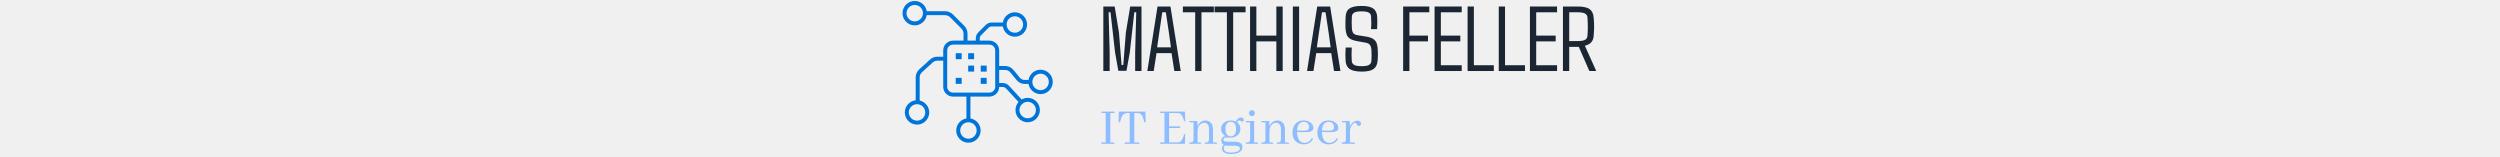
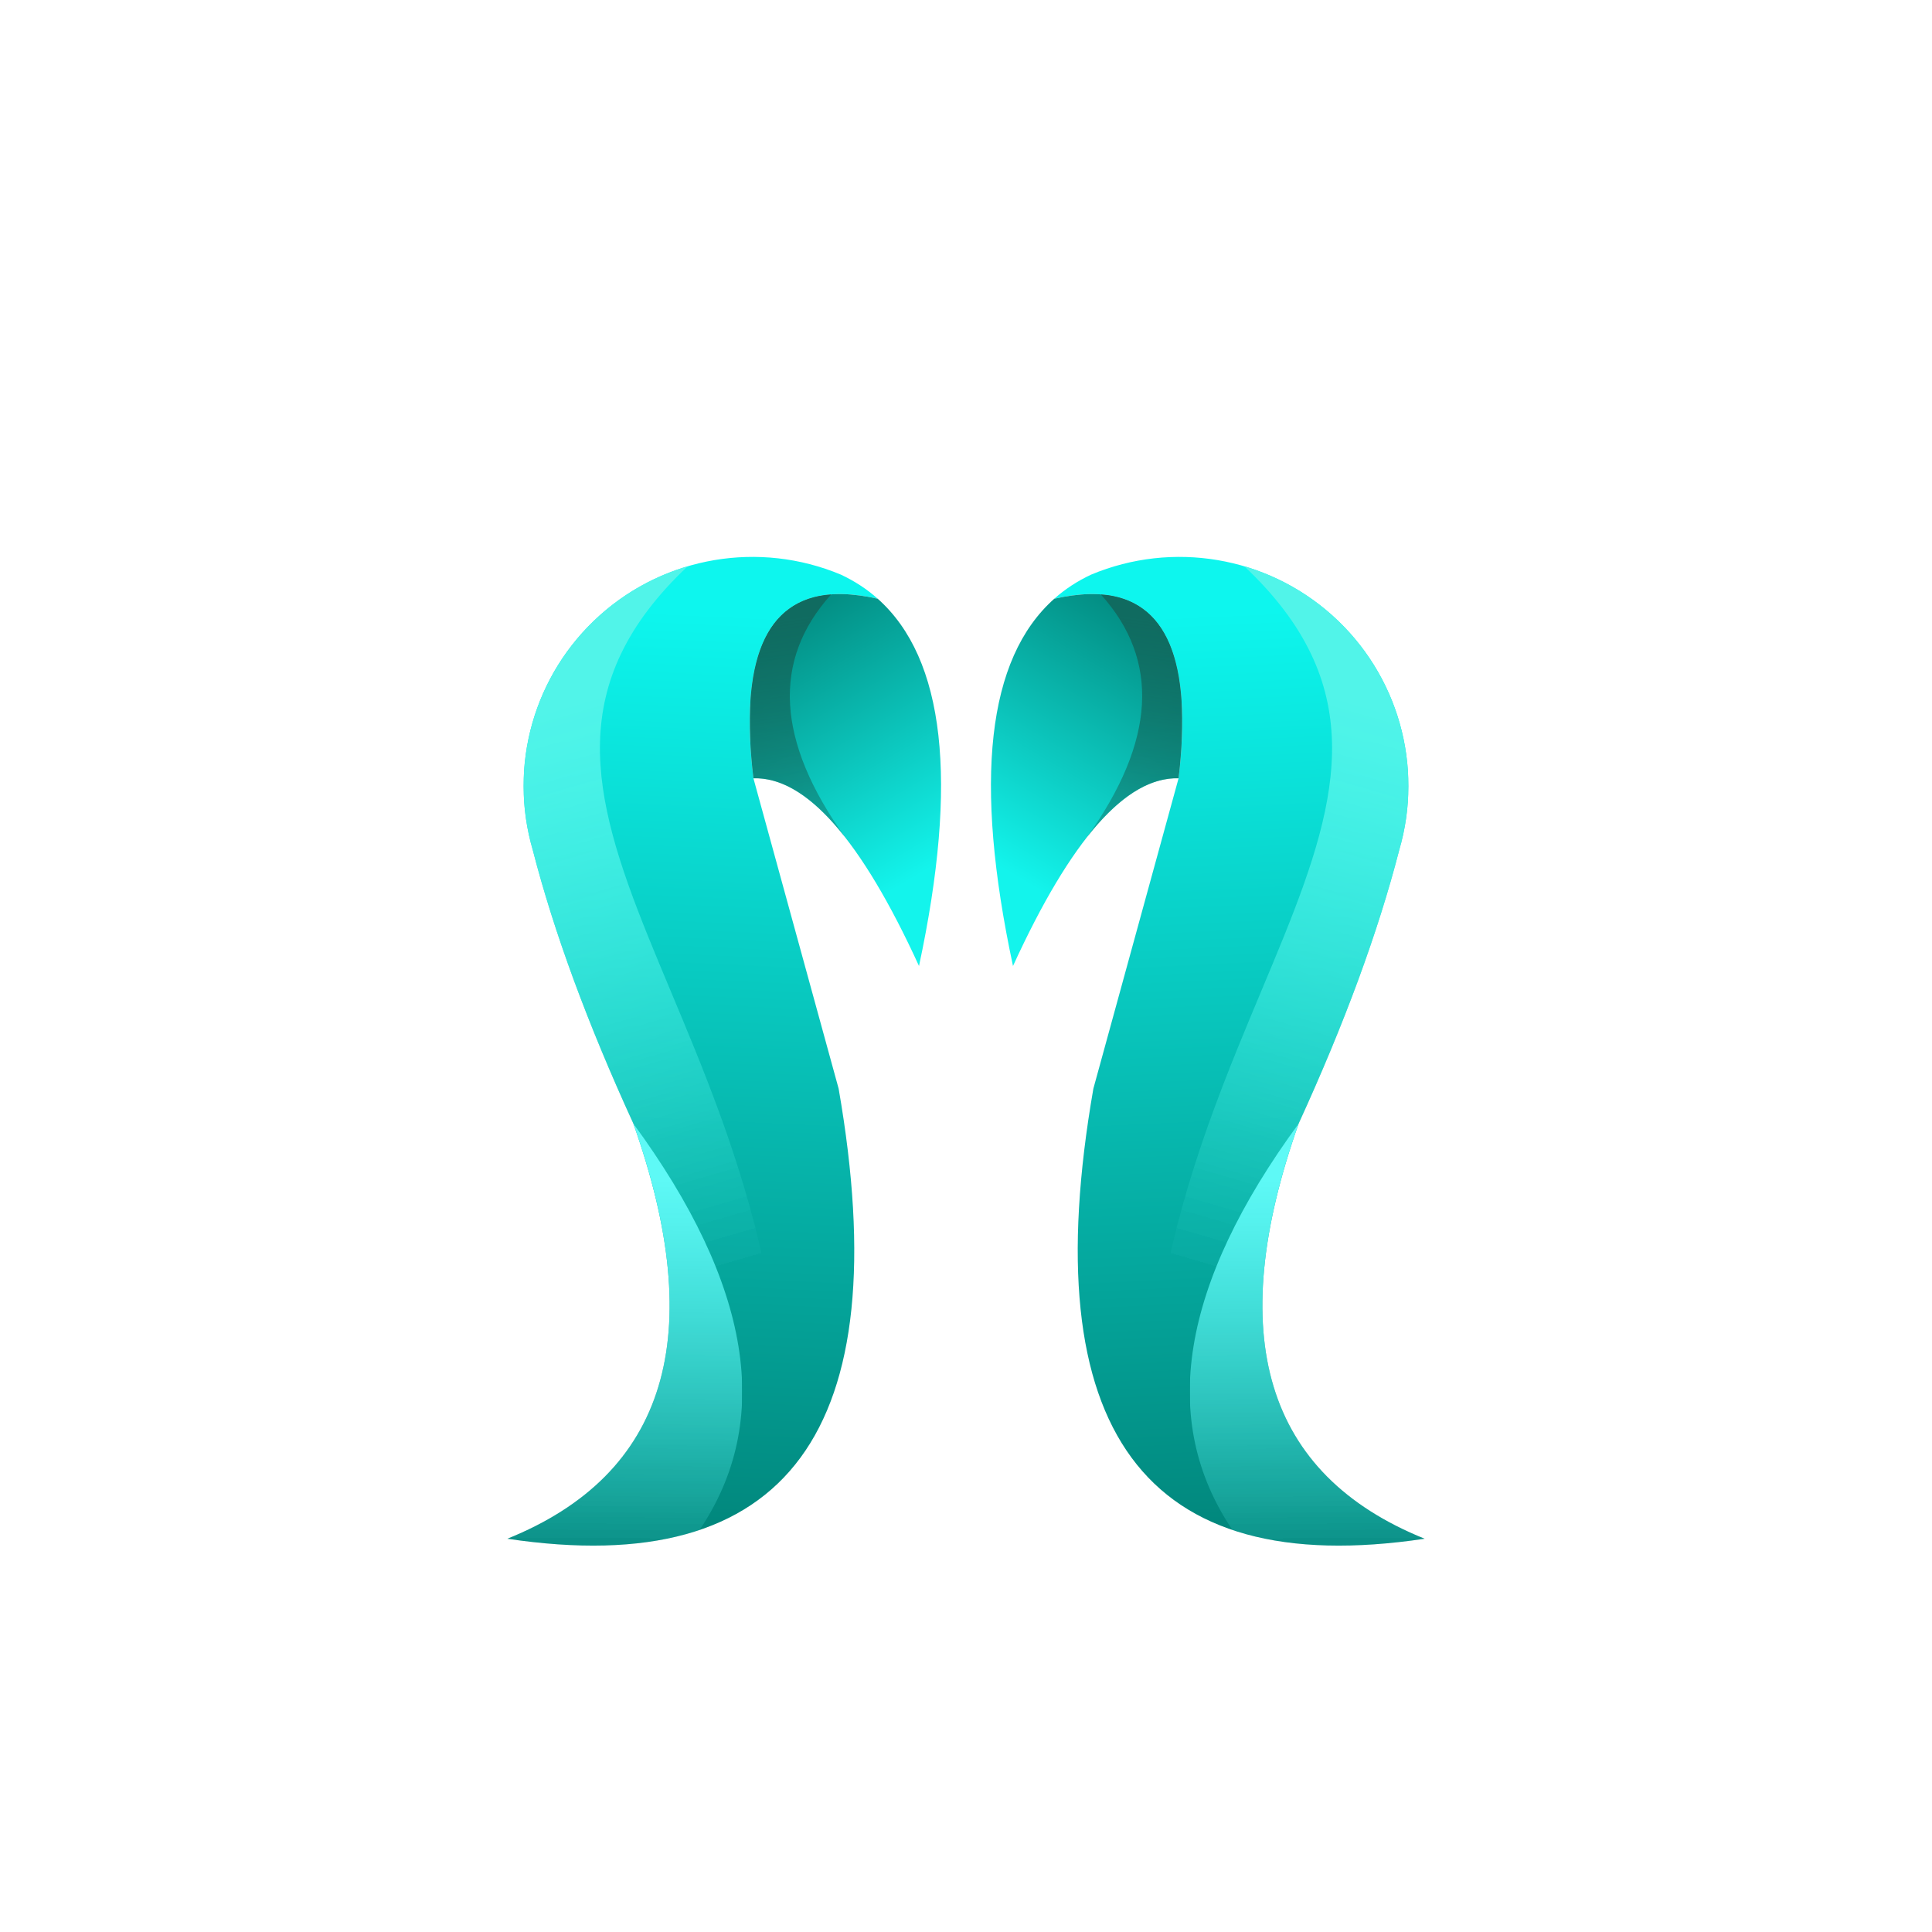
- <svg xmlns="http://www.w3.org/2000/svg" version="1.1" width="2000" height="125" viewBox="0 0 2000 125">
-   <svg xml:space="preserve" width="2000" height="125" data-version="2" data-id="lg_JuESOU2yT0Kmt3ayiu" viewBox="0 0 567 125" x="0" y="0">
-     <rect width="100%" height="100%" fill="transparent" />
-     <path fill="#1c2633" d="M171.225 56.814h-5.06v-51.6h9.07l3.43 20.81 2.09 25.98h1.38l2.06-25.98 3.47-20.81h9.03v51.6h-5.06v-15.18l.87-31.8h-1.56l-3.61 32.09-2.64 14.71h-6.54l-2.6-14.71-3.65-32.09h-1.52l.84 31.8Z" />
-     <rect width="30.53" height="51.6" x="-15.27" y="-25.8" fill="none" rx="0" ry="0" transform="translate(181.93 31.51)" />
-     <path fill="#1c2633" d="M206.485 56.814h-5.13l8.17-51.6h10.33l8.24 51.6h-5.13l-2.24-14.31h-12Zm4.34-30.17-1.63 11.23h11.06l-1.56-11.27-2.53-16.77h-2.85Z" />
-     <rect width="26.74" height="51.6" x="-13.37" y="-25.8" fill="none" rx="0" ry="0" transform="translate(215.22 31.51)" />
-     <path fill="#1c2633" d="M244.675 56.814h-5.02V9.834h-9.86v-4.62h24.78v4.62h-9.9Z" />
-     <rect width="24.78" height="51.6" x="-12.39" y="-25.8" fill="none" rx="0" ry="0" transform="translate(242.69 31.51)" />
-     <path fill="#1c2633" d="M270.045 56.814h-5.02V9.834h-9.87v-4.62h24.79v4.62h-9.9Z" />
-     <rect width="24.79" height="51.6" x="-12.39" y="-25.8" fill="none" rx="0" ry="0" transform="translate(268.05 31.51)" />
-     <path fill="#1c2633" d="M288.585 56.814h-5.03v-51.6h5.03v23.27h16V5.214h5.06v51.6h-5.06v-23.71h-16Z" />
-     <rect width="26.09" height="51.6" x="-13.04" y="-25.8" fill="none" rx="0" ry="0" transform="translate(297.1 31.51)" />
-     <path fill="#1c2633" d="M322.795 56.814h-5.02v-51.6h5.02Z" />
-     <rect width="5.02" height="51.6" x="-2.51" y="-25.8" fill="none" rx="0" ry="0" transform="translate(320.79 31.51)" />
-     <path fill="#1c2633" d="M334.255 56.814h-5.13l8.16-51.6h10.34l8.23 51.6h-5.13l-2.24-14.31h-11.99Zm4.33-30.17-1.62 11.23h11.05l-1.55-11.27-2.53-16.77h-2.85Z" />
-     <rect width="26.73" height="51.6" x="-13.37" y="-25.8" fill="none" rx="0" ry="0" transform="translate(342.99 31.51)" />
-     <path fill="#1c2633" d="M372.985 57.284q-6.79 0-9.83-2.15-3.03-2.15-3.21-7.1-.18-2.75-.13-4.99.06-2.24.24-5.02h4.87q-.21 2.78-.19 5.53.01 2.74.19 5.31.18 2.09 1.99 3.09 1.81.99 5.96.99 4.09 0 5.8-.99 1.72-1 1.94-3.09.18-2.57.16-4.47-.02-1.89-.16-4.71-.15-2.24-1.18-3.76-1.03-1.52-4.57-1.99l-5.17-.94q-4.08-.68-6.12-2-2.04-1.32-2.78-3.4-.74-2.07-.89-5.07-.11-1.99-.07-4.25.04-2.26.14-4.39.08-4.91 3.02-7.03 2.95-2.11 9.88-2.11 6.4 0 9.31 2.13t3.09 7.05q.1 1.7.07 4.21-.04 2.51-.15 5.18h-4.91q.25-2.56.25-5.13 0-2.56-.18-5.09-.14-2.06-1.89-3.04-1.76-.97-5.7-.97-4.08 0-5.83.97-1.75.98-1.93 3.04-.18 2.31-.17 4.69.02 2.39.17 4.74.14 2.63 1.13 4.03 1 1.39 4.72 1.82l5.06.79q4.08.62 6.14 1.99 2.06 1.38 2.8 3.49.74 2.11.85 5.04.18 2.67.14 4.34-.03 1.66-.21 4.01-.26 4.95-3.2 7.1-2.94 2.15-9.45 2.15" />
-     <rect width="26.08" height="52.54" x="-13.04" y="-26.27" fill="none" rx="0" ry="0" transform="translate(373.33 31.51)" />
-     <path fill="#1c2633" d="M411.035 56.814h-5.02v-51.6h20.92v4.62h-15.9v18.65h14.85v4.62h-14.85Z" />
-     <rect width="20.92" height="51.6" x="-10.46" y="-25.8" fill="none" rx="0" ry="0" transform="translate(416.98 31.51)" />
-     <path fill="#1c2633" d="M452.875 56.814h-21.71v-51.6h21.71v4.62h-16.69v18.65h15.57v4.62h-15.57v19.08h16.69Z" />
-     <rect width="21.71" height="51.6" x="-10.86" y="-25.8" fill="none" rx="0" ry="0" transform="translate(442.52 31.51)" />
-     <path fill="#1c2633" d="M478.565 56.814h-20.99v-51.6h5.02v46.97h15.97Z" />
-     <rect width="20.99" height="51.6" x="-10.49" y="-25.8" fill="none" rx="0" ry="0" transform="translate(468.57 31.51)" />
-     <path fill="#1c2633" d="M503.495 56.814h-20.99v-51.6h5.02v46.97h15.97Z" />
-     <rect width="20.99" height="51.6" x="-10.49" y="-25.8" fill="none" rx="0" ry="0" transform="translate(493.5 31.51)" />
-     <path fill="#1c2633" d="M529.155 56.814h-21.72v-51.6h21.72v4.62h-16.7v18.65h15.58v4.62h-15.58v19.08h16.7Z" />
-     <rect width="21.72" height="51.6" x="-10.86" y="-25.8" fill="none" rx="0" ry="0" transform="translate(518.8 31.51)" />
-     <path fill="#1c2633" d="M538.875 56.814h-5.03v-51.6h11.96q6.44 0 9.38 2.09 2.95 2.1 3.27 6.94.36 4.05.33 7.41-.04 3.36-.33 6.79-.18 3.29-1.84 5.26-1.66 1.97-5.2 2.91l9.06 20.2h-5.49l-8.45-19.33h-7.66Zm0-46.98v23.02h6.79q4.08 0 5.87-1.01t1.93-3.14q.55-7.38 0-14.71-.14-2.13-1.91-3.14-1.77-1.02-5.75-1.02Z" />
-     <rect width="26.63" height="51.6" x="-13.31" y="-25.8" fill="none" rx="0" ry="0" transform="translate(547.66 31.51)" />
-     <path fill="#8dbdff" d="M175.155 115.054q0-.94-.69-1.07-.21-.04-.43-.04h-2.27v-23.55h3.39v-1.12h-10.53v1.12h3.44v23.55h-3.44v1.11Z" />
-     <rect width="10.53" height="25.78" x="-5.26" y="-12.89" fill="none" rx="0" ry="0" transform="translate(170.39 102.66)" />
-     <path fill="#8dbdff" d="M195.005 115.054q0-.94-.68-1.07-.22-.04-.43-.04h-2.93v-23.55h2.5q3.48 0 4.64 4.21 0 .17.04.26l.69 2.88h1.2l-.21-8.47h-21.23l-.22 8.47h1.21l.68-2.88q1.38-4.21 4.69-4.47h2.32v23.55h-4.08v1.11Z" />
-     <rect width="21.66" height="25.78" x="-10.83" y="-12.89" fill="none" rx="0" ry="0" transform="translate(189.7 102.66)" />
-     <path fill="#8dbdff" d="m231.665 97.014-.22-7.74h-19.81v1.12h3.44v23.55h-3.44v1.11h19.81l.22-7.73h-.86l-.61 2.02q-1.07 3.65-3.18 4.38-.64.22-1.37.22h-6.88v-11.56h8.86v-1.25h-8.86v-10.74h6.88q3.09 0 4.43 4.17.08.26.12.43l.61 2.02Z" />
-     <rect width="20.03" height="25.78" x="-10.02" y="-12.89" fill="none" rx="0" ry="0" transform="translate(222.15 102.66)" />
-     <path fill="#8dbdff" d="M243.475 113.984h-1.93v-9.28q.13-4 2.83-5.76 1.16-.73 2.37-.73 2.62 0 3.56 2.45.39.99.39 2.23v8.51q0 1.98-1.12 2.37-.64.21-2.1.21v1.07h9.67q0-.94-.65-1.03-.17-.04-.43-.04h-2.15v-10.66q0-4.29-2.96-6.14-1.38-.82-2.97-.82-3.18 0-5.24 2.54-.77.99-1.24 2.19l-.18-4.3h-6.23v1.08h3.23v13.53q0 1.98-1.12 2.37-.65.21-2.11.21v1.07h9.46q0-.94-.65-1.03-.17-.04-.43-.04" />
-     <rect width="22.05" height="18.69" x="-11.03" y="-9.35" fill="none" rx="0" ry="0" transform="translate(246.62 106.21)" />
-     <path fill="#8dbdff" d="M263.805 103.154q.08-5.67 4.29-5.71 4.21.08 4.26 5.71-.09 5.85-4.26 5.89-4.25-.09-4.29-5.89m4.34-6.79q-3.87 0-6.15 2.49-1.63 1.85-1.63 4.34 0 3.27 3.18 5.42.3.21.6.39-2.75 0-3.44 2.36-.13.56-.13 1.12.05 2.27 1.85 3.39-1.42 1.5-1.42 3.05 0 2.36 2.8 3.52 1.76.78 4.34.78 6.53 0 8.63-3.18.69-1.08.69-2.28 0-3.69-4.25-4.25-.56-.09-1.16-.09l-7.82-.17q-1.98-.13-2.02-1.72 0-1.12 1.41-1.42.3-.04.65-.04l3.78.04q3.82 0 6.1-2.58 1.63-1.84 1.63-4.38-.04-3.22-2.49-5.15.39-1.38 1.46-1.64.17-.04.35-.04.6 0 1.29.64.47.43.86.43 1.07-.25 1.24-1.37 0-1.33-1.24-1.81-.48-.17-.95-.17-2.02 0-3.27 1.81-.47.68-.73 1.5-1.93-.99-4.16-.99m0 25.74q-4.26 0-5.38-2.23-.3-.6-.3-1.21.05-1.16 1.04-2.32.85.18 1.41.18l6.62.08q3.22.04 3.74 1.46.13.35.13.86 0 1.89-3.53 2.75-1.71.43-3.73.43" />
-     <rect width="18.13" height="29.18" x="-9.06" y="-14.59" fill="none" rx="0" ry="0" transform="translate(269.93 109.13)" />
-     <path fill="#8dbdff" d="M288.985 113.984h-2.15v-17.19h-6.66v1.08h3.43v13.53q0 1.98-1.33 2.41-.64.17-2.1.17v1.07h9.88q0-.94-.64-1.03-.22-.04-.43-.04m-1.64-23.46q0-1.5-1.33-2.15-.51-.21-.99-.21-1.5 0-2.15 1.37-.21.47-.21.99 0 1.59 1.42 2.19.47.17.94.17 1.51 0 2.11-1.37.21-.48.21-.99" />
-     <rect width="9.88" height="26.89" x="-4.94" y="-13.45" fill="none" rx="0" ry="0" transform="translate(285.62 102.11)" />
-     <path fill="#8dbdff" d="M301.015 113.984h-1.94v-9.28q.13-4 2.84-5.76 1.16-.73 2.36-.73 2.62 0 3.57 2.45.39.99.39 2.23v8.51q0 1.98-1.12 2.37-.65.21-2.11.21v1.07h9.67q0-.94-.64-1.03-.18-.04-.43-.04h-2.15v-10.66q0-4.29-2.97-6.14-1.37-.82-2.96-.82-3.18 0-5.24 2.54-.78.99-1.25 2.19l-.17-4.3h-6.23v1.08h3.22v13.53q0 1.98-1.12 2.37-.64.21-2.1.21v1.07h9.45q0-.94-.64-1.03-.18-.04-.43-.04" />
-     <rect width="22.04" height="18.69" x="-11.02" y="-9.35" fill="none" rx="0" ry="0" transform="translate(304.15 106.21)" />
-     <path fill="#8dbdff" d="M326.445 97.444q3.01 0 4 2.53.34.82.34 1.76 0 2.15-2.06 2.62-1.07.22-3.05.18l-4.55-.13q.21-4.94 3.22-6.45.99-.51 2.1-.51m7.48 13.49-1.07-.39q-1.51 3.27-4.86 3.7-.43.04-.82.04-4.51 0-5.67-5.37-.34-1.5-.38-3.31l5.15.09q5.24.08 6.75-.99 1.16-.86 1.16-2.45 0-2.92-2.97-4.64-2.1-1.25-4.85-1.25-5.37 0-7.69 4.47-1.21 2.32-1.21 5.24 0 5.33 3.83 7.91 2.28 1.5 5.2 1.5 4.64 0 6.83-3.35.34-.6.6-1.2" />
-     <rect width="16.72" height="19.12" x="-8.36" y="-9.56" fill="none" rx="0" ry="0" transform="translate(326.32 106.42)" />
-     <path fill="#8dbdff" d="M346.385 97.444q3.01 0 4 2.53.34.82.34 1.76 0 2.15-2.06 2.62-1.08.22-3.05.18l-4.56-.13q.22-4.94 3.23-6.45.98-.51 2.1-.51m7.48 13.49-1.08-.39q-1.5 3.27-4.85 3.7-.43.04-.82.04-4.51 0-5.67-5.37-.34-1.5-.39-3.31l5.16.09q5.24.08 6.75-.99 1.16-.86 1.16-2.45 0-2.92-2.97-4.64-2.1-1.25-4.85-1.25-5.38 0-7.7 4.47-1.2 2.32-1.2 5.24 0 5.33 3.83 7.91 2.27 1.5 5.19 1.5 4.65 0 6.84-3.35.34-.6.6-1.2" />
-     <rect width="16.72" height="19.12" x="-8.36" y="-9.56" fill="none" rx="0" ry="0" transform="translate(346.26 106.42)" />
-     <path fill="#8dbdff" d="M366.535 113.984h-3.09v-8.55q0-3.91 2.41-6.27.94-.91 1.59-.95.73 0 1.33 1.07.69 1.21 1.29 1.38.26.09.51.09 1.29 0 1.64-1.25.08-.26.08-.52 0-1.93-1.97-2.36-.43-.09-.82-.09-2.58 0-4.6 2.2-.94 1.03-1.5 2.32l-.17-4.26h-6.23v1.08h3.22v13.53q0 1.98-1.12 2.37-.64.21-2.1.21v1.07h10.61q0-.94-.65-1.03-.17-.04-.43-.04" />
-     <rect width="15.29" height="18.52" x="-7.64" y="-9.26" fill="none" rx="0" ry="0" transform="translate(365.15 106.3)" />
-     <path fill="#0074d9" d="M115.963 55.773c-4.841 0-8.86 3.545-9.623 8.172h-3.213a4.807 4.807 0 0 1-3.722-1.754l-5.202-6.296a8.553 8.553 0 0 0-6.61-3.112h-4.75V40.341a7.843 7.843 0 0 0-7.834-7.834h-7.695V30.69c0-.926.36-1.799 1.015-2.456l6-6.02a3.505 3.505 0 0 1 2.463-1.023h8.976c.763 4.628 4.78 8.172 9.623 8.172a9.774 9.774 0 0 0 9.762-9.762 9.774 9.774 0 0 0-9.762-9.765c-4.841 0-8.86 3.545-9.623 8.174h-8.976a6.703 6.703 0 0 0-4.715 1.956l-6.002 6.023a6.624 6.624 0 0 0-1.942 4.7v1.815h-6.62V27.03a9.071 9.071 0 0 0-2.662-6.442l-8.923-8.954a9.187 9.187 0 0 0-6.463-2.684H24.91C24.147 4.32 20.13.776 15.287.776a9.774 9.774 0 0 0-9.763 9.764 9.774 9.774 0 0 0 9.763 9.763c4.841 0 8.86-3.545 9.623-8.173h14.555c1.568 0 3.104.636 4.21 1.75l8.924 8.953a5.906 5.906 0 0 1 1.733 4.197v5.475H45.91a7.842 7.842 0 0 0-7.832 7.834v5.035h-4.7a8.704 8.704 0 0 0-5.865 2.268l-8.603 7.824a8.737 8.737 0 0 0-2.853 6.45v18.316c-4.885.53-8.702 4.678-8.702 9.704a9.774 9.774 0 0 0 9.764 9.763 9.774 9.774 0 0 0 9.763-9.763c0-4.657-3.277-8.554-7.644-9.526V61.916c0-1.557.66-3.048 1.812-4.095l8.604-7.826a5.523 5.523 0 0 1 3.724-1.439h4.7V69.44a7.84 7.84 0 0 0 7.832 7.832h10.74V94.77c-4.63.763-8.175 4.78-8.175 9.621a9.774 9.774 0 0 0 9.765 9.764 9.774 9.774 0 0 0 9.764-9.764c0-4.84-3.545-8.858-8.174-9.621v-17.5h15.18a7.837 7.837 0 0 0 7.827-7.775c.137.038.27.084.418.084h2.27c1.122 0 2.199.479 2.962 1.323l9.857 10.685a9.712 9.712 0 0 0-2.457 6.454 9.774 9.774 0 0 0 9.764 9.764 9.774 9.774 0 0 0 9.763-9.764 9.774 9.774 0 0 0-9.763-9.763 9.693 9.693 0 0 0-4.837 1.294l-9.976-10.815a7.183 7.183 0 0 0-5.314-2.359h-2.269c-.146 0-.278.046-.413.083v-10.52h4.75c1.614 0 3.13.714 4.158 1.958l5.202 6.294a7.983 7.983 0 0 0 6.175 2.909h3.213c.763 4.63 4.78 8.174 9.623 8.174a9.774 9.774 0 0 0 9.763-9.764 9.772 9.772 0 0 0-9.763-9.76M95.39 13.019a6.59 6.59 0 0 1 6.582 6.584 6.589 6.589 0 0 1-6.582 6.582 6.584 6.584 0 0 1-6.57-6.444c.005-.047.029-.089.029-.138 0-.05-.024-.09-.029-.138a6.584 6.584 0 0 1 6.57-6.446m-80.104 4.105a6.589 6.589 0 0 1-6.582-6.582 6.59 6.59 0 0 1 6.582-6.584 6.59 6.59 0 0 1 6.584 6.584 6.59 6.59 0 0 1-6.584 6.582m8.416 72.81a6.589 6.589 0 0 1-6.582 6.582 6.59 6.59 0 0 1-6.584-6.582 6.59 6.59 0 0 1 6.584-6.584 6.59 6.59 0 0 1 6.582 6.584m41.12 14.454a6.592 6.592 0 0 1-6.583 6.584 6.59 6.59 0 0 1-6.584-6.584 6.59 6.59 0 0 1 6.584-6.582 6.59 6.59 0 0 1 6.583 6.582m47.412-16.345a6.59 6.59 0 0 1-6.582 6.584 6.59 6.59 0 0 1-6.584-6.584c0-1.887.811-3.581 2.088-4.782a1.544 1.544 0 0 0 .587-.33c.114-.105.184-.234.26-.362a6.542 6.542 0 0 1 3.647-1.108 6.59 6.59 0 0 1 6.584 6.582M79.663 69.438a4.66 4.66 0 0 1-4.654 4.652H45.912a4.66 4.66 0 0 1-4.652-4.652V40.34a4.66 4.66 0 0 1 4.652-4.653H75.01a4.66 4.66 0 0 1 4.653 4.653v29.1zm36.3 2.68a6.592 6.592 0 0 1-6.584-6.584 6.59 6.59 0 0 1 6.584-6.582 6.589 6.589 0 0 1 6.582 6.582 6.59 6.59 0 0 1-6.582 6.584" />
-     <path fill="#0074d9" d="M48.068 42.58h4.771v4.77h-4.77zm9.955 0h4.771v4.77h-4.77zm0 9.923h4.771v4.771h-4.77zm10.051 0h4.771v4.771h-4.77zm-20.006 9.812h4.771v4.771h-4.77zm20.006 0h4.771v4.771h-4.77z" />
-   </svg>
+ <svg xmlns="http://www.w3.org/2000/svg" xmlns:xlink="http://www.w3.org/1999/xlink" version="1.1" id="Layer_1" x="0px" y="0px" viewBox="0 0 4000 4000" style="enable-background:new 0 0 4000 4000;" xml:space="preserve">
+   <g>
+     <rect style="fill-rule:evenodd;clip-rule:evenodd;fill:#FFFFFF;" width="4000" height="4000" />
+     <g>
+       <defs>
+         <path id="SVGID_1_" d="M2263.684,2253.978c0,0,58.811-214.206,176.434-642.618c34.817-294.774-50.973-418.678-257.376-371.73     c22.566-20.081,48.05-36.741,76.443-49.978c168.687-70.471,362.869-37.667,499.039,84.319     c136.169,121.98,190.059,311.4,138.49,486.792c-43.662,169.47-112.961,357.877-207.898,565.235     c-156.094,440.153-69.164,726.751,260.772,859.787C2369.119,3272.71,2140.481,2962.106,2263.684,2253.978" />
+       </defs>
+       <clipPath id="SVGID_00000066489547803061350970000010525207569129688508_">
+         <use xlink:href="#SVGID_1_" style="overflow:visible;" />
+       </clipPath>
+       <linearGradient id="SVGID_00000109734890838989305190000003386739640575167414_" gradientUnits="userSpaceOnUse" x1="2502.088" y1="1269.778" x2="2599.365" y2="3367.62">
+         <stop offset="0" style="stop-color:#0DF6EE" />
+         <stop offset="1" style="stop-color:#007B70" />
+       </linearGradient>
+       <rect x="2140.481" y="1119.18" style="clip-path:url(#SVGID_00000066489547803061350970000010525207569129688508_);fill:url(#SVGID_00000109734890838989305190000003386739640575167414_);" width="809.108" height="2153.53" />
+     </g>
+     <defs>
+       <filter id="Adobe_OpacityMaskFilter" filterUnits="userSpaceOnUse" x="2463.25" y="2325.997" width="486.338" height="874.045">
+         <feColorMatrix type="matrix" values="1 0 0 0 0  0 1 0 0 0  0 0 1 0 0  0 0 0 1 0" />
+       </filter>
+     </defs>
+     <mask maskUnits="userSpaceOnUse" x="2463.25" y="2325.997" width="486.338" height="874.045" id="SVGID_00000082367140824271637300000000545122219535165568_">
+       <g style="filter:url(#Adobe_OpacityMaskFilter);">
+         <linearGradient id="SVGID_00000119099662027953480880000005392942668350267832_" gradientUnits="userSpaceOnUse" x1="-480.474" y1="2715.605" x2="-475.487" y2="3561.689" gradientTransform="matrix(1 0 0 1 3185.007 -272.6963)">
+           <stop offset="0" style="stop-color:#FFFFFF" />
+           <stop offset="1" style="stop-color:#000000" />
+         </linearGradient>
+         <rect x="2463.25" y="2325.997" style="fill:url(#SVGID_00000119099662027953480880000005392942668350267832_);" width="486.339" height="874.045" />
+       </g>
+     </mask>
+     <path style="mask:url(#SVGID_00000082367140824271637300000000545122219535165568_);fill-rule:evenodd;clip-rule:evenodd;fill:#5EF9F6;" d="   M2551.694,3167.706c-153.124-227.022-107.419-507.591,137.123-841.709c-156.094,440.153-69.164,726.751,260.772,859.787   C2790.544,3209.603,2657.912,3203.579,2551.694,3167.706" />
+     <g>
+       <defs>
+         <path id="SVGID_00000150066212223104257520000009594638424250960772_" d="M2440.118,1611.359     c-108.542-3.242-222.812,126.3-342.816,388.64c-82.024-383.235-53.549-636.693,85.441-760.37     C2389.146,1192.682,2474.936,1316.585,2440.118,1611.359" />
+       </defs>
+       <clipPath id="SVGID_00000153702584343392343560000011359153169359580321_">
+         <use xlink:href="#SVGID_00000150066212223104257520000009594638424250960772_" style="overflow:visible;" />
+       </clipPath>
+       <linearGradient id="SVGID_00000034782177619489286060000012162751346021408397_" gradientUnits="userSpaceOnUse" x1="2112.129" y1="1820.213" x2="2470.868" y2="1216.262">
+         <stop offset="0" style="stop-color:#13F4EC" />
+         <stop offset="1" style="stop-color:#007B70" />
+       </linearGradient>
+       <rect x="2015.277" y="1192.682" style="clip-path:url(#SVGID_00000153702584343392343560000011359153169359580321_);fill:url(#SVGID_00000034782177619489286060000012162751346021408397_);" width="459.658" height="807.318" />
+     </g>
+     <defs>
+       <filter id="Adobe_OpacityMaskFilter_00000043419100753078791060000008282028684794655419_" filterUnits="userSpaceOnUse" x="2250.631" y="1230.608" width="197.025" height="502.453">
+         <feColorMatrix type="matrix" values="1 0 0 0 0  0 1 0 0 0  0 0 1 0 0  0 0 0 1 0" />
+       </filter>
+     </defs>
+     <mask maskUnits="userSpaceOnUse" x="2250.631" y="1230.608" width="197.025" height="502.453" id="SVGID_00000076561785960420652250000014487715852018174127_">
+       <g style="filter:url(#Adobe_OpacityMaskFilter_00000043419100753078791060000008282028684794655419_);">
+         <linearGradient id="SVGID_00000062876671175091534220000007341574058337570493_" gradientUnits="userSpaceOnUse" x1="-737.245" y1="2055.064" x2="-838.216" y2="2825.873" gradientTransform="matrix(1 0 0 1 3112.527 -772.7732)">
+           <stop offset="0" style="stop-color:#FFFFFF" />
+           <stop offset="1" style="stop-color:#000000" />
+         </linearGradient>
+         <rect x="2250.631" y="1230.608" style="fill:url(#SVGID_00000062876671175091534220000007341574058337570493_);" width="197.025" height="502.453" />
+       </g>
+     </mask>
+     <path style="mask:url(#SVGID_00000076561785960420652250000014487715852018174127_);fill-rule:evenodd;clip-rule:evenodd;fill:#106B60;" d="   M2250.631,1733.061c141.989-198.6,151.471-366.087,28.442-502.453c136.153,10.081,189.835,136.993,161.045,380.751   C2378.787,1609.529,2315.621,1650.097,2250.631,1733.061" />
+     <defs>
+       <filter id="Adobe_OpacityMaskFilter_00000146496608083936303560000002240427608133882033_" filterUnits="userSpaceOnUse" x="2376.791" y="1172.408" width="539.191" height="1995.298">
+         <feColorMatrix type="matrix" values="1 0 0 0 0  0 1 0 0 0  0 0 1 0 0  0 0 0 1 0" />
+       </filter>
+     </defs>
+     <mask maskUnits="userSpaceOnUse" x="2376.791" y="1172.408" width="539.191" height="1995.298" id="SVGID_00000124133381956043402890000017089815684416525714_">
+       <g style="filter:url(#Adobe_OpacityMaskFilter_00000146496608083936303560000002240427608133882033_);">
+         <linearGradient id="SVGID_00000142894062708572774230000010600072871715278464_" gradientUnits="userSpaceOnUse" x1="-304.336" y1="1749.54" x2="-649.024" y2="2934.738" gradientTransform="matrix(1 0 0 1 3155.533 -283.7194)">
+           <stop offset="0" style="stop-color:#FFFFFF" />
+           <stop offset="1" style="stop-color:#000000" />
+         </linearGradient>
+         <rect x="2376.79" y="1172.408" style="fill:url(#SVGID_00000142894062708572774230000010600072871715278464_);" width="539.193" height="1995.298" />
+       </g>
+     </mask>
+     <path style="mask:url(#SVGID_00000124133381956043402890000017089815684416525714_);fill-rule:evenodd;clip-rule:evenodd;fill:#51F4E9;" d="   M2377.692,3059.567c-30.211-957.136,712.469-1403.762,198.448-1887.158c66.268,19.55,128.641,53.691,182.085,101.562   c136.169,121.98,190.059,311.4,138.49,486.792c-43.662,169.47-112.961,357.877-207.898,565.235   c-244.542,334.118-290.247,614.687-137.123,841.709C2482.476,3144.332,2424.477,3108.283,2377.692,3059.567" />
+     <g>
+       <defs>
+         <path id="SVGID_00000023252884843153549050000007675171530189307305_" d="M1736.317,2253.978c0,0-58.811-214.206-176.434-642.618     c-34.818-294.774,50.973-418.678,257.375-371.73c-22.567-20.081-48.049-36.741-76.443-49.978     c-168.686-70.471-362.869-37.667-499.039,84.319c-136.168,121.98-190.059,311.4-138.49,486.792     c43.662,169.47,112.96,357.877,207.899,565.235c156.093,440.153,69.164,726.751-260.772,859.787     C1630.884,3272.71,1859.521,2962.106,1736.317,2253.978" />
+       </defs>
+       <clipPath id="SVGID_00000111878864008289799430000014068421088403651518_">
+         <use xlink:href="#SVGID_00000023252884843153549050000007675171530189307305_" style="overflow:visible;" />
+       </clipPath>
+       <linearGradient id="SVGID_00000010287662517387162280000014081713583369048970_" gradientUnits="userSpaceOnUse" x1="1497.913" y1="1269.778" x2="1400.637" y2="3367.62">
+         <stop offset="0" style="stop-color:#0DF6EE" />
+         <stop offset="1" style="stop-color:#007B70" />
+       </linearGradient>
+       <rect x="1050.413" y="1119.18" style="clip-path:url(#SVGID_00000111878864008289799430000014068421088403651518_);fill:url(#SVGID_00000010287662517387162280000014081713583369048970_);" width="809.109" height="2153.53" />
+     </g>
+     <defs>
+       <filter id="Adobe_OpacityMaskFilter_00000060725076203293123330000016722348065695831474_" filterUnits="userSpaceOnUse" x="1050.413" y="2325.997" width="486.339" height="874.045">
+         <feColorMatrix type="matrix" values="1 0 0 0 0  0 1 0 0 0  0 0 1 0 0  0 0 0 1 0" />
+       </filter>
+     </defs>
+     <mask maskUnits="userSpaceOnUse" x="1050.413" y="2325.997" width="486.339" height="874.045" id="SVGID_00000093141638767044370270000004876026124095017347_">
+       <g style="filter:url(#Adobe_OpacityMaskFilter_00000060725076203293123330000016722348065695831474_);">
+         <linearGradient id="SVGID_00000147931130859873159500000015299330551624595075_" gradientUnits="userSpaceOnUse" x1="-1407.907" y1="2715.602" x2="-1412.923" y2="3561.686" gradientTransform="matrix(1 0 0 1 2703.387 -272.6963)">
+           <stop offset="0" style="stop-color:#FFFFFF" />
+           <stop offset="1" style="stop-color:#000000" />
+         </linearGradient>
+         <rect x="1050.413" y="2325.997" style="fill:url(#SVGID_00000147931130859873159500000015299330551624595075_);" width="486.339" height="874.045" />
+       </g>
+     </mask>
+     <path style="mask:url(#SVGID_00000093141638767044370270000004876026124095017347_);fill-rule:evenodd;clip-rule:evenodd;fill:#5EF9F6;" d="   M1448.307,3167.706c153.125-227.022,107.42-507.591-137.122-841.709c156.093,440.153,69.164,726.751-260.772,859.787   C1209.456,3209.603,1342.089,3203.579,1448.307,3167.706" />
+     <g>
+       <defs>
+         <path id="SVGID_00000155847765022184307850000011863217447717471649_" d="M1559.883,1611.359     c108.543-3.242,222.812,126.3,342.816,388.64c82.024-383.235,53.549-636.693-85.441-760.37     C1610.856,1192.682,1525.066,1316.585,1559.883,1611.359" />
+       </defs>
+       <clipPath id="SVGID_00000155846413246780602650000004778189007965978016_">
+         <use xlink:href="#SVGID_00000155847765022184307850000011863217447717471649_" style="overflow:visible;" />
+       </clipPath>
+       <linearGradient id="SVGID_00000155826594000994199160000010706969942694287279_" gradientUnits="userSpaceOnUse" x1="1887.872" y1="1820.212" x2="1529.133" y2="1216.261">
+         <stop offset="0" style="stop-color:#13F4EC" />
+         <stop offset="1" style="stop-color:#007B70" />
+       </linearGradient>
+       <rect x="1525.066" y="1192.682" style="clip-path:url(#SVGID_00000155846413246780602650000004778189007965978016_);fill:url(#SVGID_00000155826594000994199160000010706969942694287279_);" width="459.658" height="807.318" />
+     </g>
+     <defs>
+       <filter id="Adobe_OpacityMaskFilter_00000119804091664830785000000017665022675114888322_" filterUnits="userSpaceOnUse" x="1552.346" y="1230.608" width="197.026" height="502.453">
+         <feColorMatrix type="matrix" values="1 0 0 0 0  0 1 0 0 0  0 0 1 0 0  0 0 0 1 0" />
+       </filter>
+     </defs>
+     <mask maskUnits="userSpaceOnUse" x="1552.346" y="1230.608" width="197.026" height="502.453" id="SVGID_00000132801649125866366770000000789636096637441684_">
+       <g style="filter:url(#Adobe_OpacityMaskFilter_00000119804091664830785000000017665022675114888322_);">
+         <linearGradient id="SVGID_00000144325108663570224760000005599865560117670029_" gradientUnits="userSpaceOnUse" x1="-1249.771" y1="2055.063" x2="-1148.799" y2="2825.872" gradientTransform="matrix(1 0 0 1 2874.49 -772.7732)">
+           <stop offset="0" style="stop-color:#FFFFFF" />
+           <stop offset="1" style="stop-color:#000000" />
+         </linearGradient>
+         <rect x="1552.345" y="1230.608" style="fill:url(#SVGID_00000144325108663570224760000005599865560117670029_);" width="197.026" height="502.453" />
+       </g>
+     </mask>
+     <path style="mask:url(#SVGID_00000132801649125866366770000000789636096637441684_);fill-rule:evenodd;clip-rule:evenodd;fill:#106B60;" d="   M1749.371,1733.061c-141.99-198.6-151.472-366.087-28.443-502.453c-136.152,10.081-189.835,136.993-161.044,380.751   C1621.215,1609.529,1684.382,1650.097,1749.371,1733.061" />
+     <defs>
+       <filter id="Adobe_OpacityMaskFilter_00000093163659712999524410000007378782191515852459_" filterUnits="userSpaceOnUse" x="1084.02" y="1172.408" width="539.191" height="1995.298">
+         <feColorMatrix type="matrix" values="1 0 0 0 0  0 1 0 0 0  0 0 1 0 0  0 0 0 1 0" />
+       </filter>
+     </defs>
+     <mask maskUnits="userSpaceOnUse" x="1084.02" y="1172.408" width="539.191" height="1995.298" id="SVGID_00000009589360218479535990000006251218882064930699_">
+       <g style="filter:url(#Adobe_OpacityMaskFilter_00000093163659712999524410000007378782191515852459_);">
+         <linearGradient id="SVGID_00000181087754639679977560000013076504427566370204_" gradientUnits="userSpaceOnUse" x1="-1566.056" y1="1749.541" x2="-1221.338" y2="2934.738" gradientTransform="matrix(1 0 0 1 2714.843 -283.7194)">
+           <stop offset="0" style="stop-color:#FFFFFF" />
+           <stop offset="1" style="stop-color:#000000" />
+         </linearGradient>
+         <rect x="1084.02" y="1172.408" style="fill:url(#SVGID_00000181087754639679977560000013076504427566370204_);" width="539.192" height="1995.298" />
+       </g>
+     </mask>
+     <path style="mask:url(#SVGID_00000009589360218479535990000006251218882064930699_);fill-rule:evenodd;clip-rule:evenodd;fill:#51F4E9;" d="   M1622.31,3059.567c30.21-957.136-712.471-1403.762-198.448-1887.158c-66.269,19.55-128.641,53.691-182.085,101.562   c-136.168,121.98-190.059,311.4-138.49,486.792c43.662,169.47,112.96,357.877,207.899,565.235   c244.542,334.118,290.247,614.687,137.122,841.709C1517.526,3144.332,1575.525,3108.283,1622.31,3059.567" />
+   </g>
</svg>
